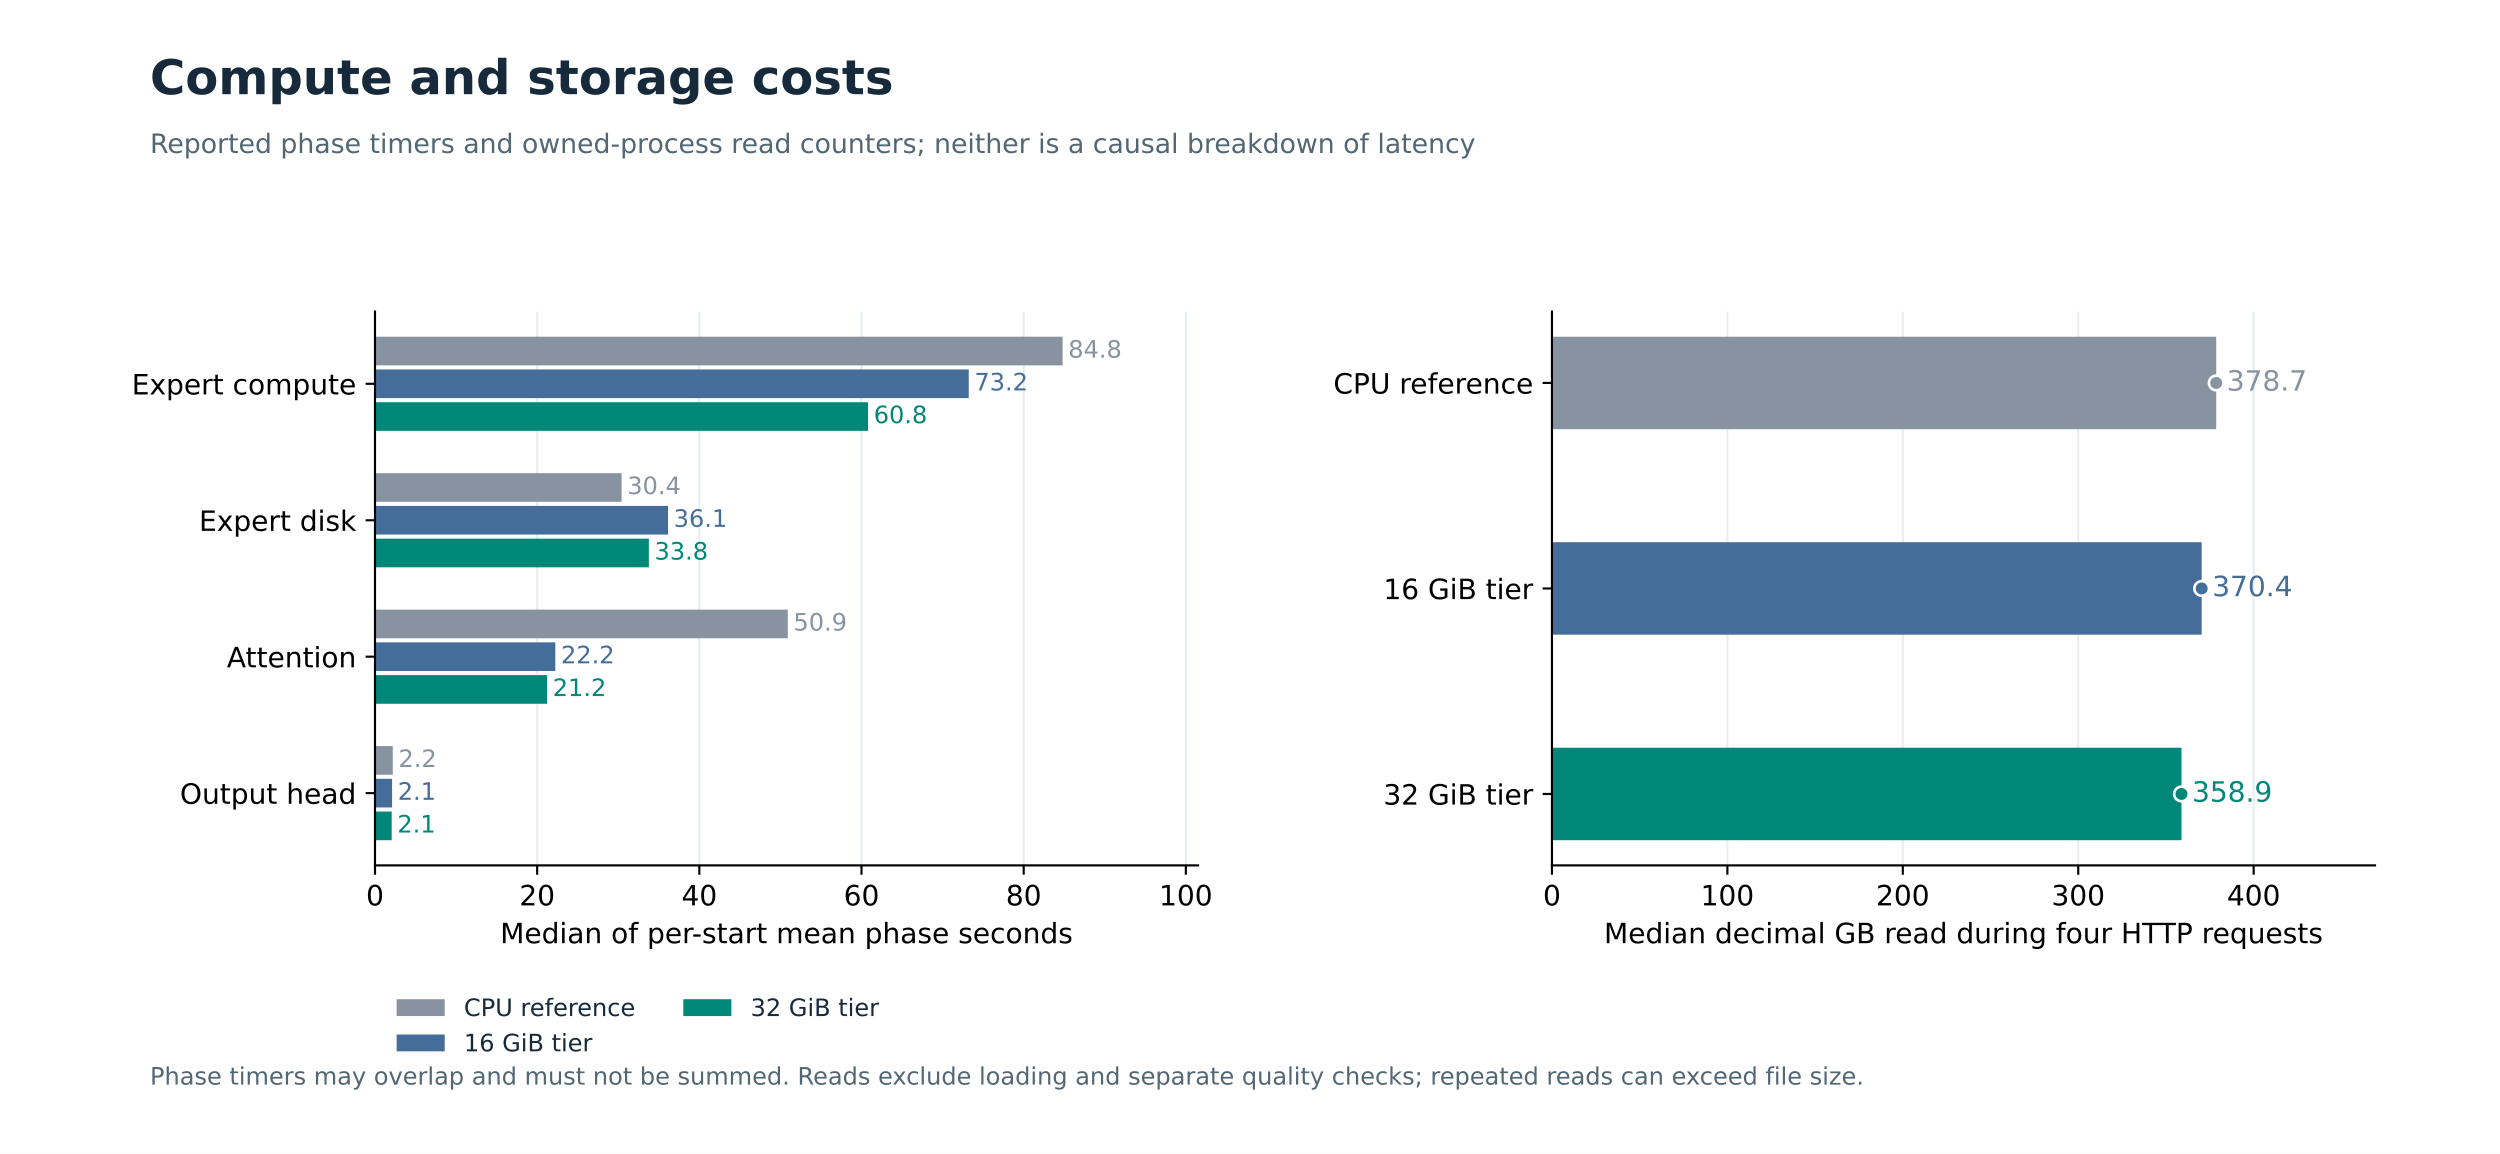
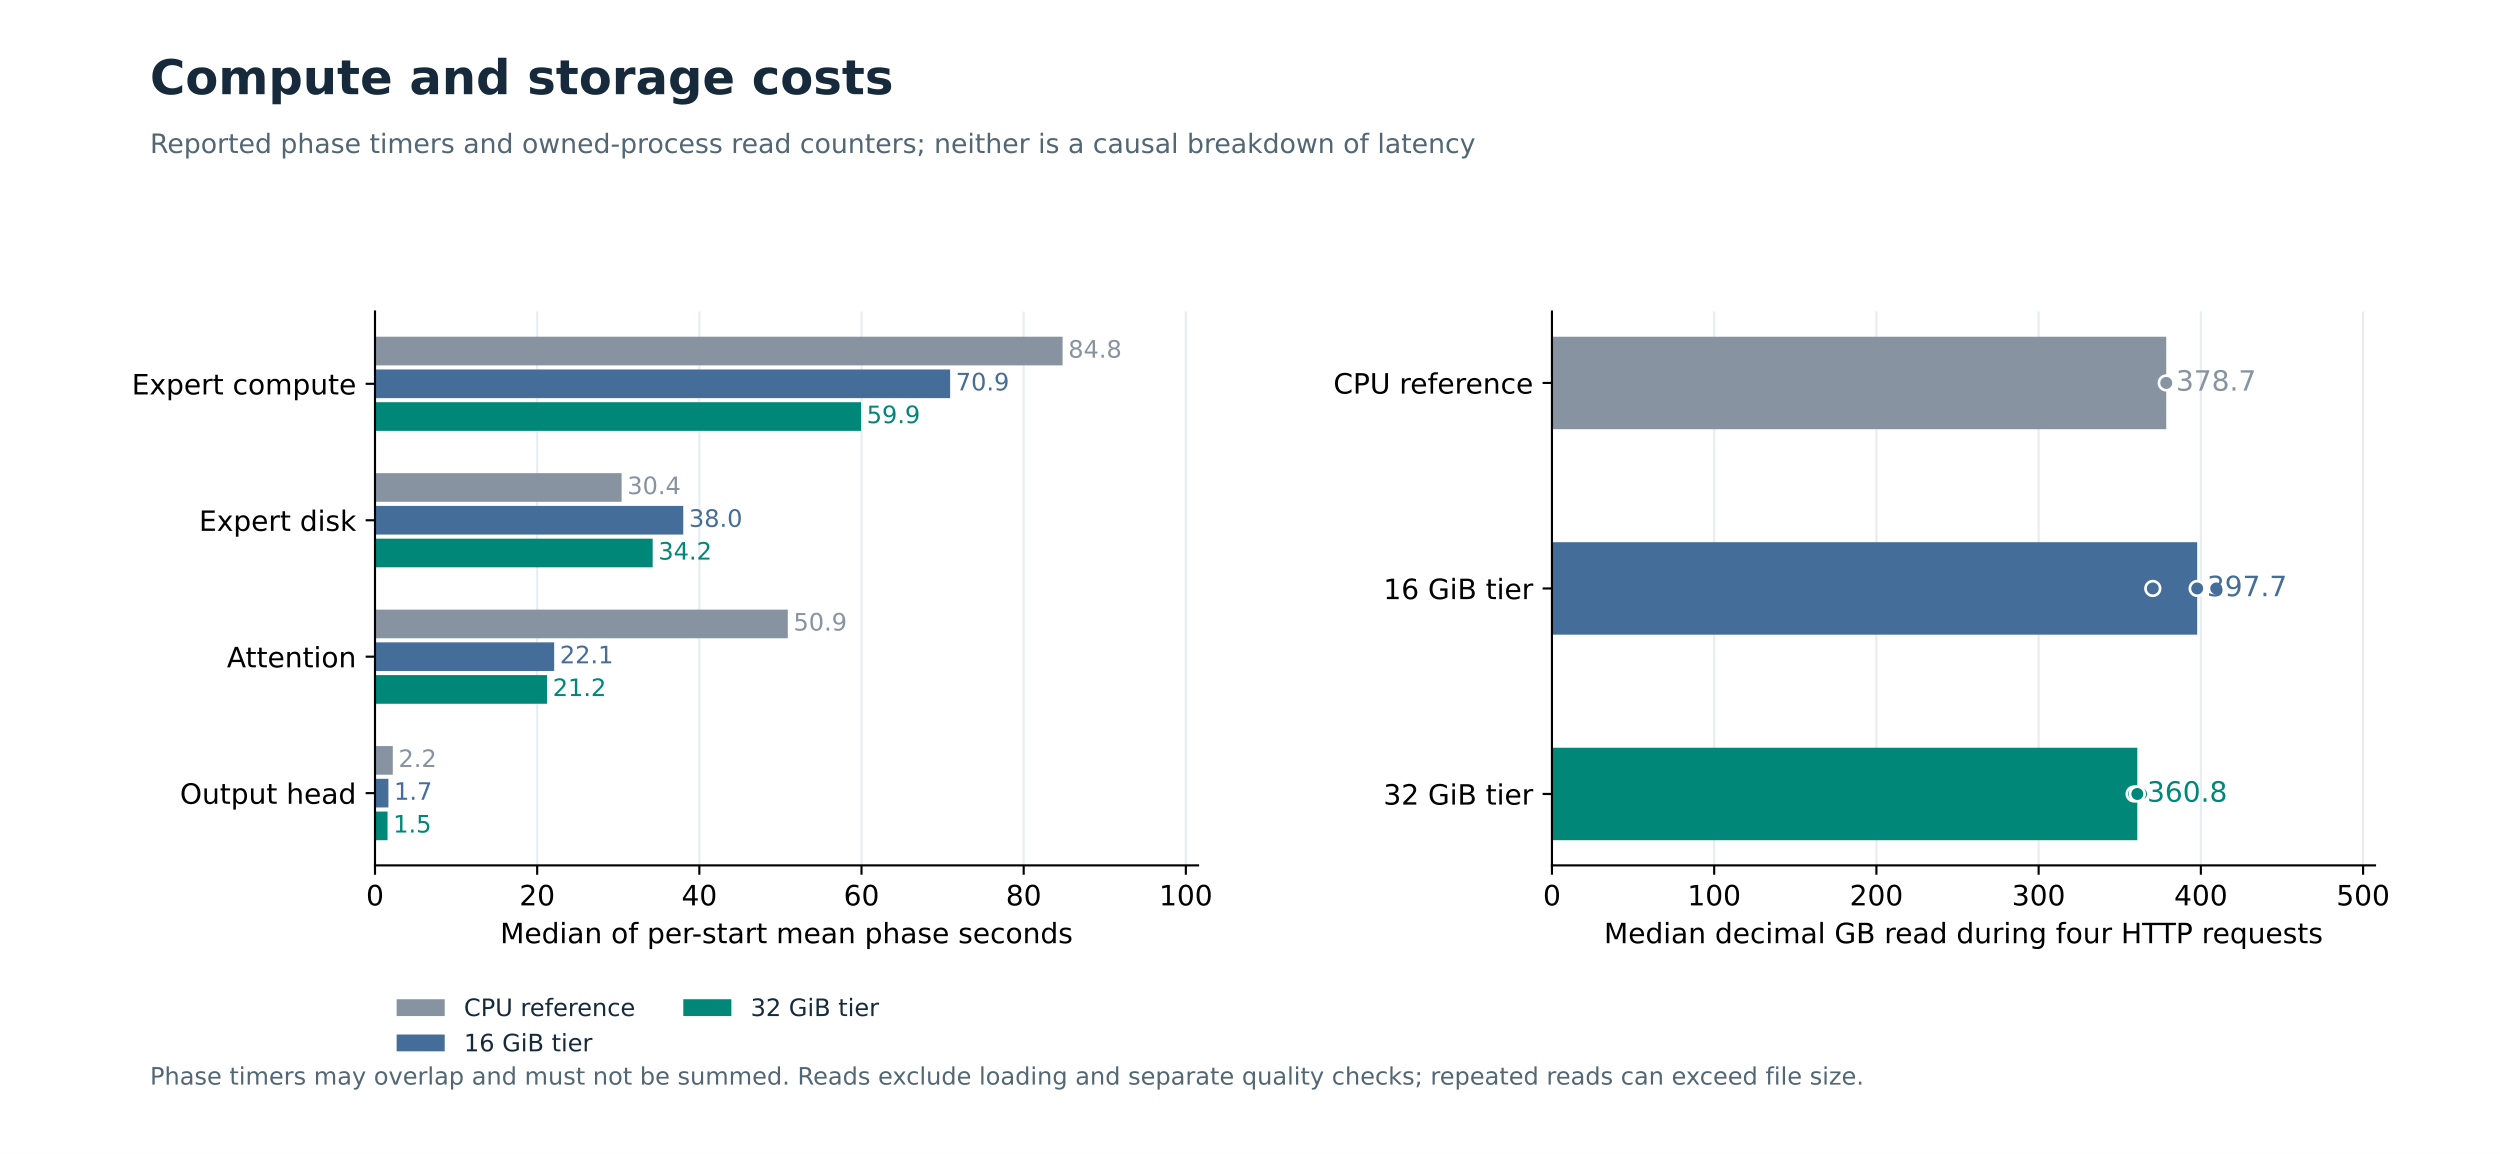
<svg xmlns="http://www.w3.org/2000/svg" xmlns:xlink="http://www.w3.org/1999/xlink" width="936pt" height="432pt" viewBox="0 0 936 432" version="1.1">
  <defs>
    <style type="text/css">*{stroke-linejoin: round; stroke-linecap: butt}</style>
  </defs>
  <g id="figure_1">
    <g id="patch_1">
      <path d="M 0 432 L 936 432 L 936 0 L 0 0 z " style="fill: #ffffff" />
    </g>
    <g id="axes_1">
      <g id="patch_2">
        <path d="M 140.4 324 L 448.548 324 L 448.548 116.64 L 140.4 116.64 z " style="fill: #ffffff" />
      </g>
      <g id="matplotlib.axis_1">
        <g id="xtick_1">
          <g id="line2d_1">
            <path d="M 140.4 324 L 140.4 116.64 " clip-path="url(#p762023605b)" style="fill: none; stroke: #e7edf1; stroke-width: 0.8; stroke-linecap: square" />
          </g>
          <g id="line2d_2">
            <defs>
              <path id="m19103397d2" d="M 0 0 L 0 3.5 " style="stroke: #000000; stroke-width: 0.8" />
            </defs>
            <g>
              <use xlink:href="#m19103397d2" x="140.4" y="324" style="stroke: #000000; stroke-width: 0.8" />
            </g>
          </g>
          <g id="text_1">
            <text style="font: 10.5px 'DejaVu Sans'; text-anchor: middle" x="140.4" y="338.978" transform="rotate(-0 140.4 338.9784)">0</text>
          </g>
        </g>
        <g id="xtick_2">
          <g id="line2d_3">
            <path d="M 201.117 324 L 201.117 116.64 " clip-path="url(#p762023605b)" style="fill: none; stroke: #e7edf1; stroke-width: 0.8; stroke-linecap: square" />
          </g>
          <g id="line2d_4">
            <g>
              <use xlink:href="#m19103397d2" x="201.117" y="324" style="stroke: #000000; stroke-width: 0.8" />
            </g>
          </g>
          <g id="text_2">
            <text style="font: 10.5px 'DejaVu Sans'; text-anchor: middle" x="201.117" y="338.978" transform="rotate(-0 201.1166 338.9784)">20</text>
          </g>
        </g>
        <g id="xtick_3">
          <g id="line2d_5">
            <path d="M 261.833 324 L 261.833 116.64 " clip-path="url(#p762023605b)" style="fill: none; stroke: #e7edf1; stroke-width: 0.8; stroke-linecap: square" />
          </g>
          <g id="line2d_6">
            <g>
              <use xlink:href="#m19103397d2" x="261.833" y="324" style="stroke: #000000; stroke-width: 0.8" />
            </g>
          </g>
          <g id="text_3">
            <text style="font: 10.5px 'DejaVu Sans'; text-anchor: middle" x="261.833" y="338.978" transform="rotate(-0 261.8331 338.9784)">40</text>
          </g>
        </g>
        <g id="xtick_4">
          <g id="line2d_7">
            <path d="M 322.55 324 L 322.55 116.64 " clip-path="url(#p762023605b)" style="fill: none; stroke: #e7edf1; stroke-width: 0.8; stroke-linecap: square" />
          </g>
          <g id="line2d_8">
            <g>
              <use xlink:href="#m19103397d2" x="322.55" y="324" style="stroke: #000000; stroke-width: 0.8" />
            </g>
          </g>
          <g id="text_4">
            <text style="font: 10.5px 'DejaVu Sans'; text-anchor: middle" x="322.55" y="338.978" transform="rotate(-0 322.5497 338.9784)">60</text>
          </g>
        </g>
        <g id="xtick_5">
          <g id="line2d_9">
            <path d="M 383.266 324 L 383.266 116.64 " clip-path="url(#p762023605b)" style="fill: none; stroke: #e7edf1; stroke-width: 0.8; stroke-linecap: square" />
          </g>
          <g id="line2d_10">
            <g>
              <use xlink:href="#m19103397d2" x="383.266" y="324" style="stroke: #000000; stroke-width: 0.8" />
            </g>
          </g>
          <g id="text_5">
            <text style="font: 10.5px 'DejaVu Sans'; text-anchor: middle" x="383.266" y="338.978" transform="rotate(-0 383.2663 338.9784)">80</text>
          </g>
        </g>
        <g id="xtick_6">
          <g id="line2d_11">
            <path d="M 443.983 324 L 443.983 116.64 " clip-path="url(#p762023605b)" style="fill: none; stroke: #e7edf1; stroke-width: 0.8; stroke-linecap: square" />
          </g>
          <g id="line2d_12">
            <g>
              <use xlink:href="#m19103397d2" x="443.983" y="324" style="stroke: #000000; stroke-width: 0.8" />
            </g>
          </g>
          <g id="text_6">
            <text style="font: 10.5px 'DejaVu Sans'; text-anchor: middle" x="443.983" y="338.978" transform="rotate(-0 443.9829 338.9784)">100</text>
          </g>
        </g>
        <g id="text_7">
          <text style="font: 10.5px 'DejaVu Sans'; text-anchor: middle" x="294.474" y="353.14" transform="rotate(-0 294.4741 353.1404)">Median of per-start mean phase seconds</text>
        </g>
      </g>
      <g id="matplotlib.axis_2">
        <g id="ytick_1">
          <g id="line2d_13">
            <defs>
              <path id="m5de36a78d8" d="M 0 0 L -3.5 0 " style="stroke: #000000; stroke-width: 0.8" />
            </defs>
            <g>
              <use xlink:href="#m5de36a78d8" x="140.4" y="143.69" style="stroke: #000000; stroke-width: 0.8" />
            </g>
          </g>
          <g id="text_8">
            <text style="font: 10.5px 'DejaVu Sans'; text-anchor: end" x="133.4" y="147.679" transform="rotate(-0 133.4 147.6795)">Expert compute</text>
          </g>
        </g>
        <g id="ytick_2">
          <g id="line2d_14">
            <g>
              <use xlink:href="#m5de36a78d8" x="140.4" y="194.777" style="stroke: #000000; stroke-width: 0.8" />
            </g>
          </g>
          <g id="text_9">
            <text style="font: 10.5px 'DejaVu Sans'; text-anchor: end" x="133.4" y="198.766" transform="rotate(-0 133.4 198.7659)">Expert disk</text>
          </g>
        </g>
        <g id="ytick_3">
          <g id="line2d_15">
            <g>
              <use xlink:href="#m5de36a78d8" x="140.4" y="245.863" style="stroke: #000000; stroke-width: 0.8" />
            </g>
          </g>
          <g id="text_10">
            <text style="font: 10.5px 'DejaVu Sans'; text-anchor: end" x="133.4" y="249.852" transform="rotate(-0 133.4 249.8524)">Attention</text>
          </g>
        </g>
        <g id="ytick_4">
          <g id="line2d_16">
            <g>
              <use xlink:href="#m5de36a78d8" x="140.4" y="296.95" style="stroke: #000000; stroke-width: 0.8" />
            </g>
          </g>
          <g id="text_11">
            <text style="font: 10.5px 'DejaVu Sans'; text-anchor: end" x="133.4" y="300.939" transform="rotate(-0 133.4 300.9389)">Output head</text>
          </g>
        </g>
      </g>
      <g id="patch_3">
        <path d="M 140.4 126.065 L 397.834 126.065 L 397.834 136.794 L 140.4 136.794 z " clip-path="url(#p762023605b)" style="fill: #8793a1" />
      </g>
      <g id="patch_4">
        <path d="M 140.4 177.152 L 232.732 177.152 L 232.732 187.88 L 140.4 187.88 z " clip-path="url(#p762023605b)" style="fill: #8793a1" />
      </g>
      <g id="patch_5">
        <path d="M 140.4 228.238 L 294.949 228.238 L 294.949 238.967 L 140.4 238.967 z " clip-path="url(#p762023605b)" style="fill: #8793a1" />
      </g>
      <g id="patch_6">
        <path d="M 140.4 279.325 L 147.064 279.325 L 147.064 290.053 L 140.4 290.053 z " clip-path="url(#p762023605b)" style="fill: #8793a1" />
      </g>
      <g id="patch_7">
-         <path d="M 140.4 138.326 L 362.696 138.326 L 362.696 149.054 L 140.4 149.054 z " clip-path="url(#p762023605b)" style="fill: #456d99" />
+         <path d="M 140.4 138.326 L 355.728 138.326 L 355.728 149.054 L 140.4 149.054 z " clip-path="url(#p762023605b)" style="fill: #456d99" />
      </g>
      <g id="patch_8">
-         <path d="M 140.4 189.413 L 250.107 189.413 L 250.107 200.141 L 140.4 200.141 z " clip-path="url(#p762023605b)" style="fill: #456d99" />
+         <path d="M 140.4 189.413 L 255.812 189.413 L 255.812 200.141 L 140.4 200.141 z " clip-path="url(#p762023605b)" style="fill: #456d99" />
      </g>
      <g id="patch_9">
-         <path d="M 140.4 240.499 L 207.915 240.499 L 207.915 251.227 L 140.4 251.227 z " clip-path="url(#p762023605b)" style="fill: #456d99" />
+         <path d="M 140.4 240.499 L 207.488 240.499 L 207.488 251.227 L 140.4 251.227 z " clip-path="url(#p762023605b)" style="fill: #456d99" />
      </g>
      <g id="patch_10">
-         <path d="M 140.4 291.586 L 146.793 291.586 L 146.793 302.314 L 140.4 302.314 z " clip-path="url(#p762023605b)" style="fill: #456d99" />
+         <path d="M 140.4 291.586 L 145.415 291.586 L 145.415 302.314 L 140.4 302.314 z " clip-path="url(#p762023605b)" style="fill: #456d99" />
      </g>
      <g id="patch_11">
-         <path d="M 140.4 150.587 L 325.004 150.587 L 325.004 161.315 L 140.4 161.315 z " clip-path="url(#p762023605b)" style="fill: #008778" />
+         <path d="M 140.4 150.587 L 322.368 150.587 L 322.368 161.315 L 140.4 161.315 z " clip-path="url(#p762023605b)" style="fill: #008778" />
      </g>
      <g id="patch_12">
-         <path d="M 140.4 201.673 L 242.929 201.673 L 242.929 212.402 L 140.4 212.402 z " clip-path="url(#p762023605b)" style="fill: #008778" />
+         <path d="M 140.4 201.673 L 244.362 201.673 L 244.362 212.402 L 140.4 212.402 z " clip-path="url(#p762023605b)" style="fill: #008778" />
      </g>
      <g id="patch_13">
        <path d="M 140.4 252.76 L 204.825 252.76 L 204.825 263.488 L 140.4 263.488 z " clip-path="url(#p762023605b)" style="fill: #008778" />
      </g>
      <g id="patch_14">
-         <path d="M 140.4 303.846 L 146.646 303.846 L 146.646 314.575 L 140.4 314.575 z " clip-path="url(#p762023605b)" style="fill: #008778" />
+         <path d="M 140.4 303.846 L 145.096 303.846 L 145.096 314.575 L 140.4 314.575 z " clip-path="url(#p762023605b)" style="fill: #008778" />
      </g>
      <g id="patch_15">
        <path d="M 140.4 324 L 140.4 116.64 " style="fill: none; stroke: #000000; stroke-width: 0.8; stroke-linejoin: miter; stroke-linecap: square" />
      </g>
      <g id="patch_16">
        <path d="M 140.4 324 L 448.548 324 " style="fill: none; stroke: #000000; stroke-width: 0.8; stroke-linejoin: miter; stroke-linecap: square" />
      </g>
      <g id="text_12">
        <text style="fill: #8793a1; font: 9px 'DejaVu Sans'; text-anchor: start" x="399.959" y="133.913" transform="rotate(-0 399.9588 133.913)">84.8</text>
      </g>
      <g id="text_13">
        <text style="fill: #8793a1; font: 9px 'DejaVu Sans'; text-anchor: start" x="234.858" y="184.999" transform="rotate(-0 234.8575 184.9994)">30.4</text>
      </g>
      <g id="text_14">
        <text style="fill: #8793a1; font: 9px 'DejaVu Sans'; text-anchor: start" x="297.075" y="236.086" transform="rotate(-0 297.0746 236.0859)">50.9</text>
      </g>
      <g id="text_15">
        <text style="fill: #8793a1; font: 9px 'DejaVu Sans'; text-anchor: start" x="149.189" y="287.172" transform="rotate(-0 149.1895 287.1724)">2.2</text>
      </g>
      <g id="text_16">
-         <text style="fill: #456d99; font: 9px 'DejaVu Sans'; text-anchor: start" x="364.821" y="146.174" transform="rotate(-0 364.8206 146.1737)">73.2</text>
+         <text style="fill: #456d99; font: 9px 'DejaVu Sans'; text-anchor: start" x="357.853" y="146.174" transform="rotate(-0 357.8534 146.1737)">70.9</text>
      </g>
      <g id="text_17">
-         <text style="fill: #456d99; font: 9px 'DejaVu Sans'; text-anchor: start" x="252.232" y="197.26" transform="rotate(-0 252.2323 197.2602)">36.1</text>
+         <text style="fill: #456d99; font: 9px 'DejaVu Sans'; text-anchor: start" x="257.937" y="197.26" transform="rotate(-0 257.9374 197.2602)">38.0</text>
      </g>
      <g id="text_18">
-         <text style="fill: #456d99; font: 9px 'DejaVu Sans'; text-anchor: start" x="210.04" y="248.347" transform="rotate(-0 210.0396 248.3467)">22.2</text>
+         <text style="fill: #456d99; font: 9px 'DejaVu Sans'; text-anchor: start" x="209.613" y="248.347" transform="rotate(-0 209.6131 248.3467)">22.1</text>
      </g>
      <g id="text_19">
-         <text style="fill: #456d99; font: 9px 'DejaVu Sans'; text-anchor: start" x="148.918" y="299.433" transform="rotate(-0 148.9178 299.4331)">2.1</text>
+         <text style="fill: #456d99; font: 9px 'DejaVu Sans'; text-anchor: start" x="147.54" y="299.433" transform="rotate(-0 147.5403 299.4331)">1.7</text>
      </g>
      <g id="text_20">
-         <text style="fill: #008778; font: 9px 'DejaVu Sans'; text-anchor: start" x="327.129" y="158.434" transform="rotate(-0 327.1293 158.4345)">60.8</text>
+         <text style="fill: #008778; font: 9px 'DejaVu Sans'; text-anchor: start" x="324.493" y="158.434" transform="rotate(-0 324.4926 158.4345)">59.9</text>
      </g>
      <g id="text_21">
-         <text style="fill: #008778; font: 9px 'DejaVu Sans'; text-anchor: start" x="245.054" y="209.521" transform="rotate(-0 245.0541 209.521)">33.8</text>
+         <text style="fill: #008778; font: 9px 'DejaVu Sans'; text-anchor: start" x="246.487" y="209.521" transform="rotate(-0 246.487 209.521)">34.2</text>
      </g>
      <g id="text_22">
        <text style="fill: #008778; font: 9px 'DejaVu Sans'; text-anchor: start" x="206.95" y="260.607" transform="rotate(-0 206.9499 260.6074)">21.2</text>
      </g>
      <g id="text_23">
-         <text style="fill: #008778; font: 9px 'DejaVu Sans'; text-anchor: start" x="148.771" y="311.694" transform="rotate(-0 148.7713 311.6939)">2.1</text>
+         <text style="fill: #008778; font: 9px 'DejaVu Sans'; text-anchor: start" x="147.221" y="311.694" transform="rotate(-0 147.2207 311.6939)">1.5</text>
      </g>
      <g id="legend_1">
        <g id="patch_17">
          <path d="M 148.5 380.411 L 166.5 380.411 L 166.5 374.111 L 148.5 374.111 z " style="fill: #8793a1" />
        </g>
        <g id="text_24">
          <text style="fill: #172a3b; font: 9px 'DejaVu Sans'; text-anchor: start" x="173.7" y="380.411" transform="rotate(-0 173.7 380.4106)">CPU reference</text>
        </g>
        <g id="patch_18">
          <path d="M 148.5 393.621 L 166.5 393.621 L 166.5 387.321 L 148.5 387.321 z " style="fill: #456d99" />
        </g>
        <g id="text_25">
          <text style="fill: #172a3b; font: 9px 'DejaVu Sans'; text-anchor: start" x="173.7" y="393.621" transform="rotate(-0 173.7 393.6209)">16 GiB tier</text>
        </g>
        <g id="patch_19">
          <path d="M 255.825 380.411 L 273.825 380.411 L 273.825 374.111 L 255.825 374.111 z " style="fill: #008778" />
        </g>
        <g id="text_26">
          <text style="fill: #172a3b; font: 9px 'DejaVu Sans'; text-anchor: start" x="281.025" y="380.411" transform="rotate(-0 281.025 380.4106)">32 GiB tier</text>
        </g>
      </g>
    </g>
    <g id="axes_2">
      <g id="patch_20">
        <path d="M 581.052 324 L 889.2 324 L 889.2 116.64 L 581.052 116.64 z " style="fill: #ffffff" />
      </g>
      <g id="matplotlib.axis_3">
        <g id="xtick_7">
          <g id="line2d_17">
            <path d="M 581.052 324 L 581.052 116.64 " clip-path="url(#p6045851eef)" style="fill: none; stroke: #e7edf1; stroke-width: 0.8; stroke-linecap: square" />
          </g>
          <g id="line2d_18">
            <g>
              <use xlink:href="#m19103397d2" x="581.052" y="324" style="stroke: #000000; stroke-width: 0.8" />
            </g>
          </g>
          <g id="text_27">
            <text style="font: 10.5px 'DejaVu Sans'; text-anchor: middle" x="581.052" y="338.978" transform="rotate(-0 581.0519 338.9784)">0</text>
          </g>
        </g>
        <g id="xtick_8">
          <g id="line2d_19">
-             <path d="M 646.732 324 L 646.732 116.64 " clip-path="url(#p6045851eef)" style="fill: none; stroke: #e7edf1; stroke-width: 0.8; stroke-linecap: square" />
+             <path d="M 641.789 324 L 641.789 116.64 " clip-path="url(#p6045851eef)" style="fill: none; stroke: #e7edf1; stroke-width: 0.8; stroke-linecap: square" />
          </g>
          <g id="line2d_20">
            <g>
-               <use xlink:href="#m19103397d2" x="646.732" y="324" style="stroke: #000000; stroke-width: 0.8" />
+               <use xlink:href="#m19103397d2" x="641.789" y="324" style="stroke: #000000; stroke-width: 0.8" />
            </g>
          </g>
          <g id="text_28">
-             <text style="font: 10.5px 'DejaVu Sans'; text-anchor: middle" x="646.732" y="338.978" transform="rotate(-0 646.7318 338.9784)">100</text>
+             <text style="font: 10.5px 'DejaVu Sans'; text-anchor: middle" x="641.789" y="338.978" transform="rotate(-0 641.7894 338.9784)">100</text>
          </g>
        </g>
        <g id="xtick_9">
          <g id="line2d_21">
-             <path d="M 712.412 324 L 712.412 116.64 " clip-path="url(#p6045851eef)" style="fill: none; stroke: #e7edf1; stroke-width: 0.8; stroke-linecap: square" />
+             <path d="M 702.527 324 L 702.527 116.64 " clip-path="url(#p6045851eef)" style="fill: none; stroke: #e7edf1; stroke-width: 0.8; stroke-linecap: square" />
          </g>
          <g id="line2d_22">
            <g>
-               <use xlink:href="#m19103397d2" x="712.412" y="324" style="stroke: #000000; stroke-width: 0.8" />
+               <use xlink:href="#m19103397d2" x="702.527" y="324" style="stroke: #000000; stroke-width: 0.8" />
            </g>
          </g>
          <g id="text_29">
-             <text style="font: 10.5px 'DejaVu Sans'; text-anchor: middle" x="712.412" y="338.978" transform="rotate(-0 712.4118 338.9784)">200</text>
+             <text style="font: 10.5px 'DejaVu Sans'; text-anchor: middle" x="702.527" y="338.978" transform="rotate(-0 702.5269 338.9784)">200</text>
          </g>
        </g>
        <g id="xtick_10">
          <g id="line2d_23">
-             <path d="M 778.092 324 L 778.092 116.64 " clip-path="url(#p6045851eef)" style="fill: none; stroke: #e7edf1; stroke-width: 0.8; stroke-linecap: square" />
+             <path d="M 763.264 324 L 763.264 116.64 " clip-path="url(#p6045851eef)" style="fill: none; stroke: #e7edf1; stroke-width: 0.8; stroke-linecap: square" />
          </g>
          <g id="line2d_24">
            <g>
-               <use xlink:href="#m19103397d2" x="778.092" y="324" style="stroke: #000000; stroke-width: 0.8" />
+               <use xlink:href="#m19103397d2" x="763.264" y="324" style="stroke: #000000; stroke-width: 0.8" />
            </g>
          </g>
          <g id="text_30">
-             <text style="font: 10.5px 'DejaVu Sans'; text-anchor: middle" x="778.092" y="338.978" transform="rotate(-0 778.0918 338.9784)">300</text>
+             <text style="font: 10.5px 'DejaVu Sans'; text-anchor: middle" x="763.264" y="338.978" transform="rotate(-0 763.2645 338.9784)">300</text>
          </g>
        </g>
        <g id="xtick_11">
          <g id="line2d_25">
-             <path d="M 843.772 324 L 843.772 116.64 " clip-path="url(#p6045851eef)" style="fill: none; stroke: #e7edf1; stroke-width: 0.8; stroke-linecap: square" />
+             <path d="M 824.002 324 L 824.002 116.64 " clip-path="url(#p6045851eef)" style="fill: none; stroke: #e7edf1; stroke-width: 0.8; stroke-linecap: square" />
          </g>
          <g id="line2d_26">
            <g>
-               <use xlink:href="#m19103397d2" x="843.772" y="324" style="stroke: #000000; stroke-width: 0.8" />
+               <use xlink:href="#m19103397d2" x="824.002" y="324" style="stroke: #000000; stroke-width: 0.8" />
            </g>
          </g>
          <g id="text_31">
-             <text style="font: 10.5px 'DejaVu Sans'; text-anchor: middle" x="843.772" y="338.978" transform="rotate(-0 843.7718 338.9784)">400</text>
-           </g>
-         </g>
-         <g id="text_32">
+             <text style="font: 10.5px 'DejaVu Sans'; text-anchor: middle" x="824.002" y="338.978" transform="rotate(-0 824.002 338.9784)">400</text>
+           </g>
+         </g>
+         <g id="xtick_12">
+           <g id="line2d_27">
+             <path d="M 884.74 324 L 884.74 116.64 " clip-path="url(#p6045851eef)" style="fill: none; stroke: #e7edf1; stroke-width: 0.8; stroke-linecap: square" />
+           </g>
+           <g id="line2d_28">
+             <g>
+               <use xlink:href="#m19103397d2" x="884.74" y="324" style="stroke: #000000; stroke-width: 0.8" />
+             </g>
+           </g>
+           <g id="text_32">
+             <text style="font: 10.5px 'DejaVu Sans'; text-anchor: middle" x="884.74" y="338.978" transform="rotate(-0 884.7396 338.9784)">500</text>
+           </g>
+         </g>
+         <g id="text_33">
          <text style="font: 10.5px 'DejaVu Sans'; text-anchor: middle" x="735.126" y="353.14" transform="rotate(-0 735.1259 353.1404)">Median decimal GB read during four HTTP requests</text>
        </g>
      </g>
      <g id="matplotlib.axis_4">
        <g id="ytick_5">
-           <g id="line2d_27">
+           <g id="line2d_29">
            <g>
              <use xlink:href="#m5de36a78d8" x="581.052" y="143.378" style="stroke: #000000; stroke-width: 0.8" />
            </g>
          </g>
-           <g id="text_33">
+           <g id="text_34">
            <text style="font: 10.5px 'DejaVu Sans'; text-anchor: end" x="574.052" y="147.367" transform="rotate(-0 574.0519 147.3667)">CPU reference</text>
          </g>
        </g>
        <g id="ytick_6">
-           <g id="line2d_28">
+           <g id="line2d_30">
            <g>
              <use xlink:href="#m5de36a78d8" x="581.052" y="220.32" style="stroke: #000000; stroke-width: 0.8" />
            </g>
          </g>
-           <g id="text_34">
+           <g id="text_35">
            <text style="font: 10.5px 'DejaVu Sans'; text-anchor: end" x="574.052" y="224.309" transform="rotate(-0 574.0519 224.3092)">16 GiB tier</text>
          </g>
        </g>
        <g id="ytick_7">
-           <g id="line2d_29">
+           <g id="line2d_31">
            <g>
              <use xlink:href="#m5de36a78d8" x="581.052" y="297.262" style="stroke: #000000; stroke-width: 0.8" />
            </g>
          </g>
-           <g id="text_35">
+           <g id="text_36">
            <text style="font: 10.5px 'DejaVu Sans'; text-anchor: end" x="574.052" y="301.252" transform="rotate(-0 574.0519 301.2517)">32 GiB tier</text>
          </g>
        </g>
      </g>
      <g id="patch_21">
-         <path d="M 581.052 126.065 L 829.759 126.065 L 829.759 160.69 L 581.052 160.69 z " clip-path="url(#p6045851eef)" style="fill: #8793a1" />
+         <path d="M 581.052 126.065 L 811.044 126.065 L 811.044 160.69 L 581.052 160.69 z " clip-path="url(#p6045851eef)" style="fill: #8793a1" />
      </g>
      <g id="patch_22">
-         <path d="M 581.052 203.008 L 824.311 203.008 L 824.311 237.632 L 581.052 237.632 z " clip-path="url(#p6045851eef)" style="fill: #456d99" />
+         <path d="M 581.052 203.008 L 822.625 203.008 L 822.625 237.632 L 581.052 237.632 z " clip-path="url(#p6045851eef)" style="fill: #456d99" />
      </g>
      <g id="patch_23">
-         <path d="M 581.052 279.95 L 816.748 279.95 L 816.748 314.575 L 581.052 314.575 z " clip-path="url(#p6045851eef)" style="fill: #008778" />
+         <path d="M 581.052 279.95 L 800.212 279.95 L 800.212 314.575 L 581.052 314.575 z " clip-path="url(#p6045851eef)" style="fill: #008778" />
      </g>
      <g id="patch_24">
        <path d="M 581.052 324 L 581.052 116.64 " style="fill: none; stroke: #000000; stroke-width: 0.8; stroke-linejoin: miter; stroke-linecap: square" />
      </g>
      <g id="patch_25">
        <path d="M 581.052 324 L 889.2 324 " style="fill: none; stroke: #000000; stroke-width: 0.8; stroke-linejoin: miter; stroke-linecap: square" />
      </g>
      <g id="PathCollection_1">
        <defs>
          <path id="mcd67fa145b" d="M 0 2.739 C 0.726 2.739 1.423 2.45 1.936 1.936 C 2.45 1.423 2.739 0.726 2.739 0 C 2.739 -0.726 2.45 -1.423 1.936 -1.936 C 1.423 -2.45 0.726 -2.739 0 -2.739 C -0.726 -2.739 -1.423 -2.45 -1.936 -1.936 C -2.45 -1.423 -2.739 -0.726 -2.739 0 C -2.739 0.726 -2.45 1.423 -1.936 1.936 C -1.423 2.45 -0.726 2.739 0 2.739 z " style="stroke: #ffffff" />
        </defs>
        <g clip-path="url(#p6045851eef)">
-           <use xlink:href="#mcd67fa145b" x="829.759" y="143.378" style="fill: #8793a1; stroke: #ffffff" />
-         </g>
-       </g>
-       <g id="text_36">
-         <text style="fill: #8793a1; font: 10.5px 'DejaVu Sans'; text-anchor: start" x="833.7" y="146.275" transform="rotate(-0 833.6998 146.2749)">378.7</text>
+           <use xlink:href="#mcd67fa145b" x="811.044" y="143.378" style="fill: #8793a1; stroke: #ffffff" />
+         </g>
+       </g>
+       <g id="text_37">
+         <text style="fill: #8793a1; font: 10.5px 'DejaVu Sans'; text-anchor: start" x="814.688" y="146.275" transform="rotate(-0 814.688 146.2749)">378.7</text>
      </g>
      <g id="PathCollection_2">
        <defs>
          <path id="m68117861c4" d="M 0 2.739 C 0.726 2.739 1.423 2.45 1.936 1.936 C 2.45 1.423 2.739 0.726 2.739 0 C 2.739 -0.726 2.45 -1.423 1.936 -1.936 C 1.423 -2.45 0.726 -2.739 0 -2.739 C -0.726 -2.739 -1.423 -2.45 -1.936 -1.936 C -2.45 -1.423 -2.739 -0.726 -2.739 0 C -2.739 0.726 -2.45 1.423 -1.936 1.936 C -1.423 2.45 -0.726 2.739 0 2.739 z " style="stroke: #ffffff" />
        </defs>
        <g clip-path="url(#p6045851eef)">
-           <use xlink:href="#m68117861c4" x="824.311" y="220.32" style="fill: #456d99; stroke: #ffffff" />
-         </g>
-       </g>
-       <g id="text_37">
-         <text style="fill: #456d99; font: 10.5px 'DejaVu Sans'; text-anchor: start" x="828.252" y="223.217" transform="rotate(-0 828.2522 223.2173)">370.4</text>
+           <use xlink:href="#m68117861c4" x="806.006" y="220.32" style="fill: #456d99; stroke: #ffffff" />
+           <use xlink:href="#m68117861c4" x="829.759" y="220.32" style="fill: #456d99; stroke: #ffffff" />
+           <use xlink:href="#m68117861c4" x="822.625" y="220.32" style="fill: #456d99; stroke: #ffffff" />
+         </g>
+       </g>
+       <g id="text_38">
+         <text style="fill: #456d99; font: 10.5px 'DejaVu Sans'; text-anchor: start" x="826.269" y="223.217" transform="rotate(-0 826.2694 223.2173)">397.7</text>
      </g>
      <g id="PathCollection_3">
        <defs>
          <path id="mb022a02009" d="M 0 2.739 C 0.726 2.739 1.423 2.45 1.936 1.936 C 2.45 1.423 2.739 0.726 2.739 0 C 2.739 -0.726 2.45 -1.423 1.936 -1.936 C 1.423 -2.45 0.726 -2.739 0 -2.739 C -0.726 -2.739 -1.423 -2.45 -1.936 -1.936 C -2.45 -1.423 -2.739 -0.726 -2.739 0 C -2.739 0.726 -2.45 1.423 -1.936 1.936 C -1.423 2.45 -0.726 2.739 0 2.739 z " style="stroke: #ffffff" />
        </defs>
        <g clip-path="url(#p6045851eef)">
-           <use xlink:href="#mb022a02009" x="816.748" y="297.262" style="fill: #008778; stroke: #ffffff" />
-         </g>
-       </g>
-       <g id="text_38">
-         <text style="fill: #008778; font: 10.5px 'DejaVu Sans'; text-anchor: start" x="820.689" y="300.16" transform="rotate(-0 820.6893 300.1598)">358.9</text>
-       </g>
-     </g>
-     <g id="text_39">
+           <use xlink:href="#mb022a02009" x="799.012" y="297.262" style="fill: #008778; stroke: #ffffff" />
+           <use xlink:href="#mb022a02009" x="801.603" y="297.262" style="fill: #008778; stroke: #ffffff" />
+           <use xlink:href="#mb022a02009" x="800.212" y="297.262" style="fill: #008778; stroke: #ffffff" />
+         </g>
+       </g>
+       <g id="text_39">
+         <text style="fill: #008778; font: 10.5px 'DejaVu Sans'; text-anchor: start" x="803.856" y="300.16" transform="rotate(-0 803.8559 300.1598)">360.8</text>
+       </g>
+     </g>
+     <g id="text_40">
      <text style="fill: #172a3b; font: 700 18px 'DejaVu Sans'; text-anchor: start" x="56.16" y="35.277" transform="rotate(-0 56.16 35.27719)">Compute and storage costs</text>
    </g>
-     <g id="text_40">
+     <g id="text_41">
      <text style="fill: #526674; font: 10px 'DejaVu Sans'; text-anchor: start" x="56.16" y="57.278" transform="rotate(-0 56.16 57.27844)">Reported phase timers and owned-process read counters; neither is a causal breakdown of latency</text>
    </g>
-     <g id="text_41">
+     <g id="text_42">
      <text style="fill: #526674; font: 9px 'DejaVu Sans'; text-anchor: start" x="56.16" y="406.08" transform="rotate(-0 56.16 406.08)">Phase timers may overlap and must not be summed. Reads exclude loading and separate quality checks; repeated reads can exceed file size.</text>
    </g>
  </g>
  <defs>
    <clipPath id="p762023605b">
      <rect x="140.4" y="116.64" width="308.148" height="207.36" />
    </clipPath>
    <clipPath id="p6045851eef">
      <rect x="581.052" y="116.64" width="308.148" height="207.36" />
    </clipPath>
  </defs>
</svg>
